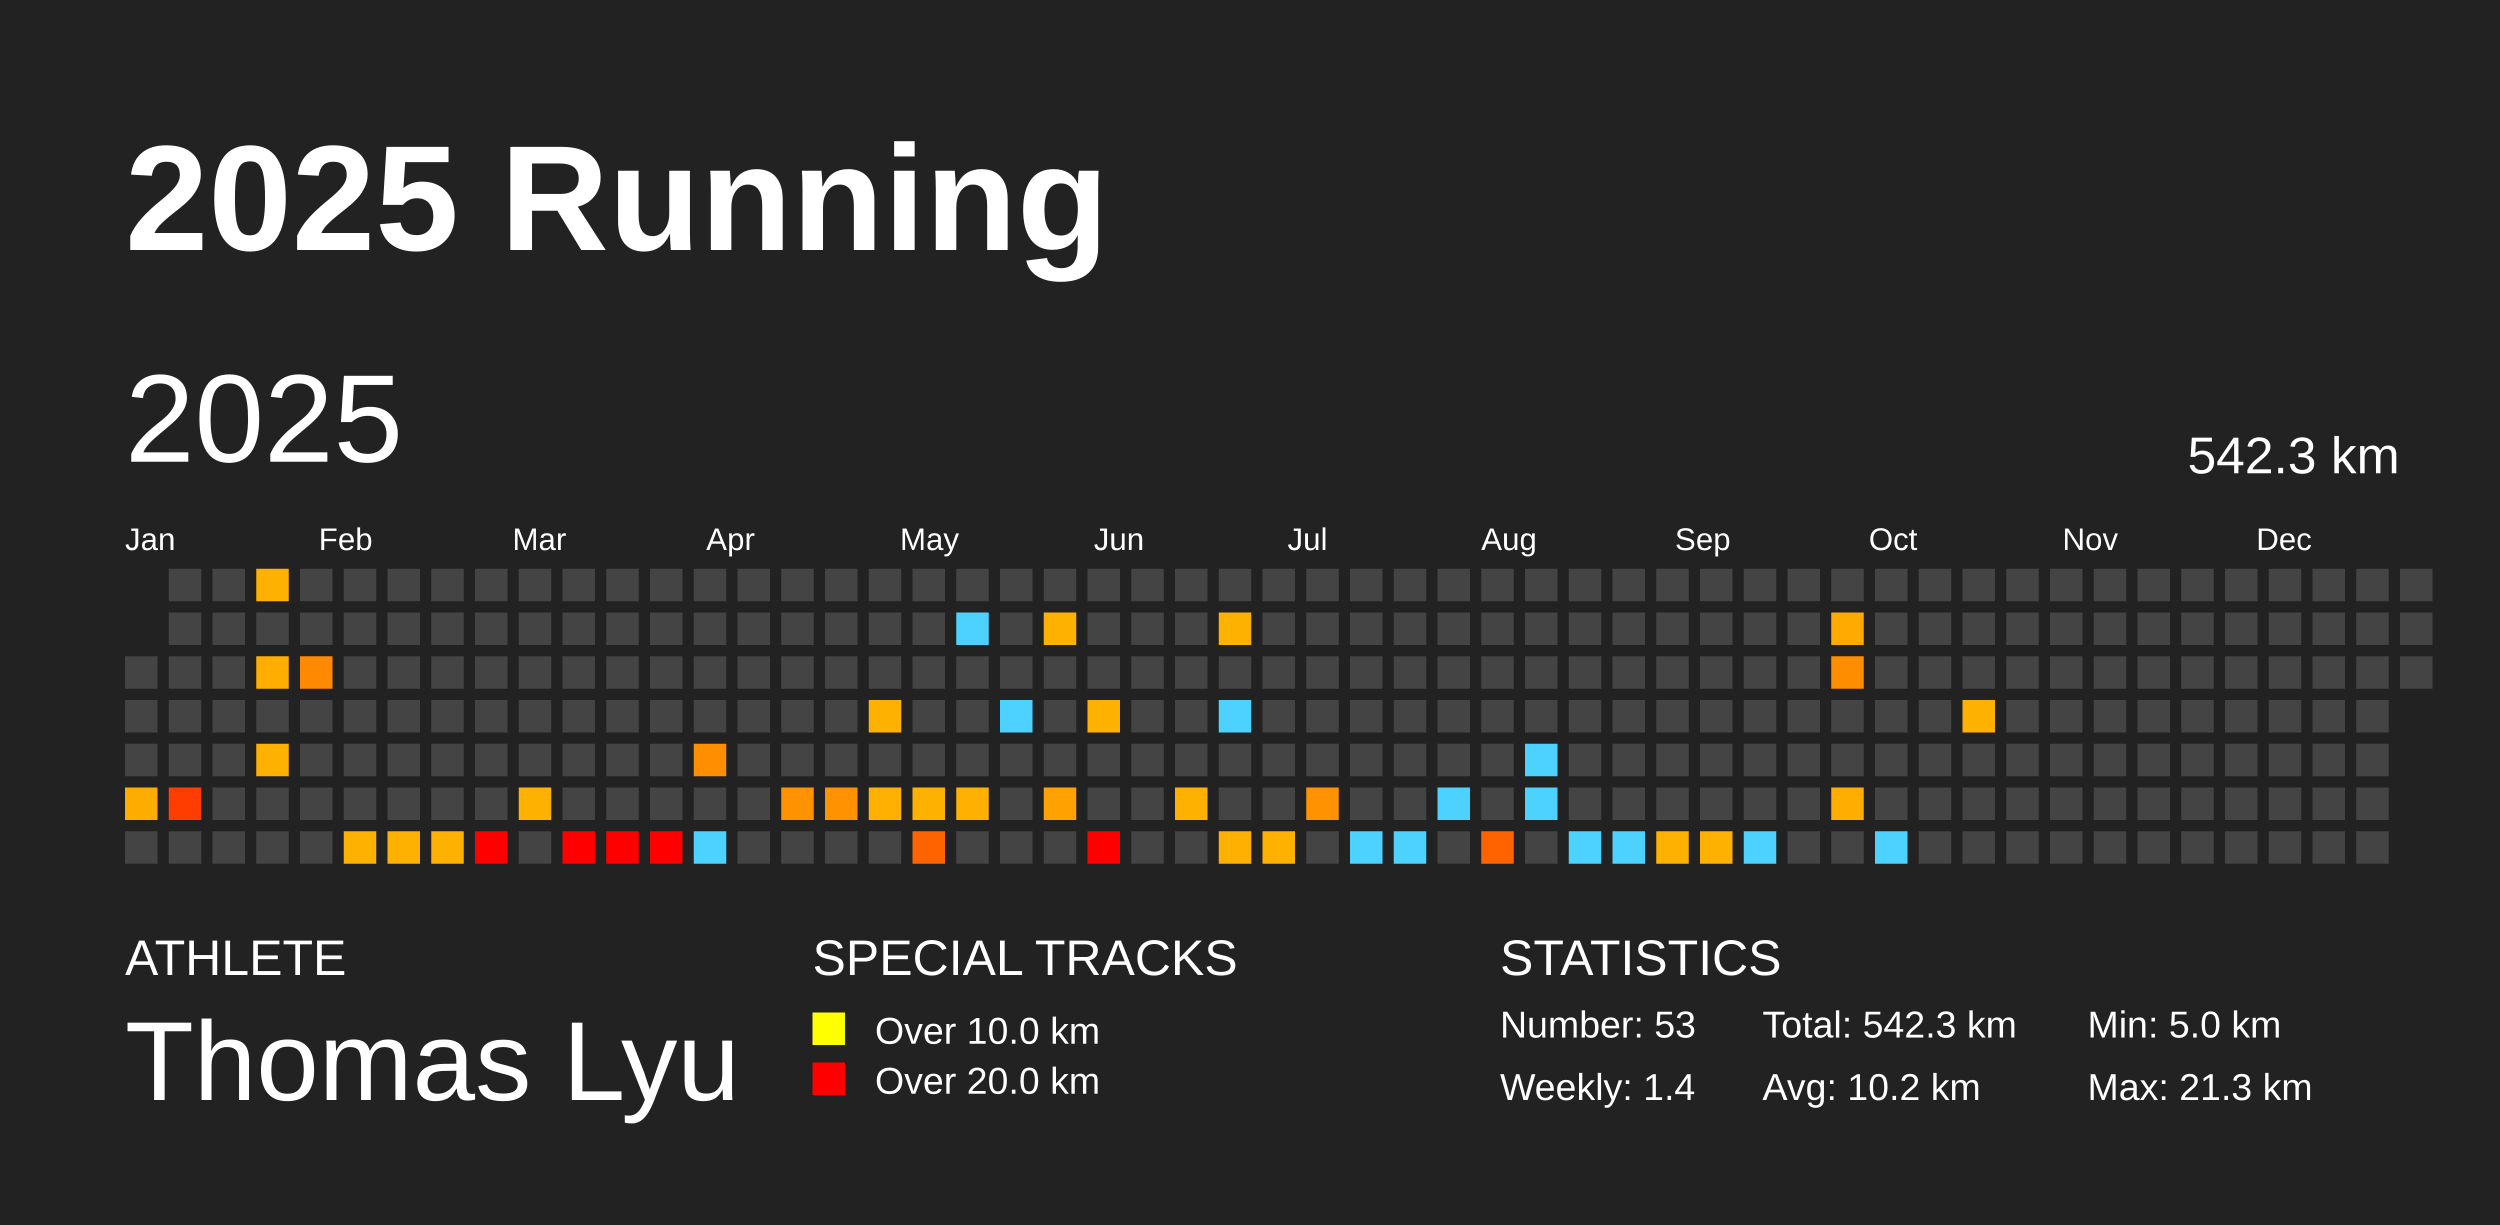
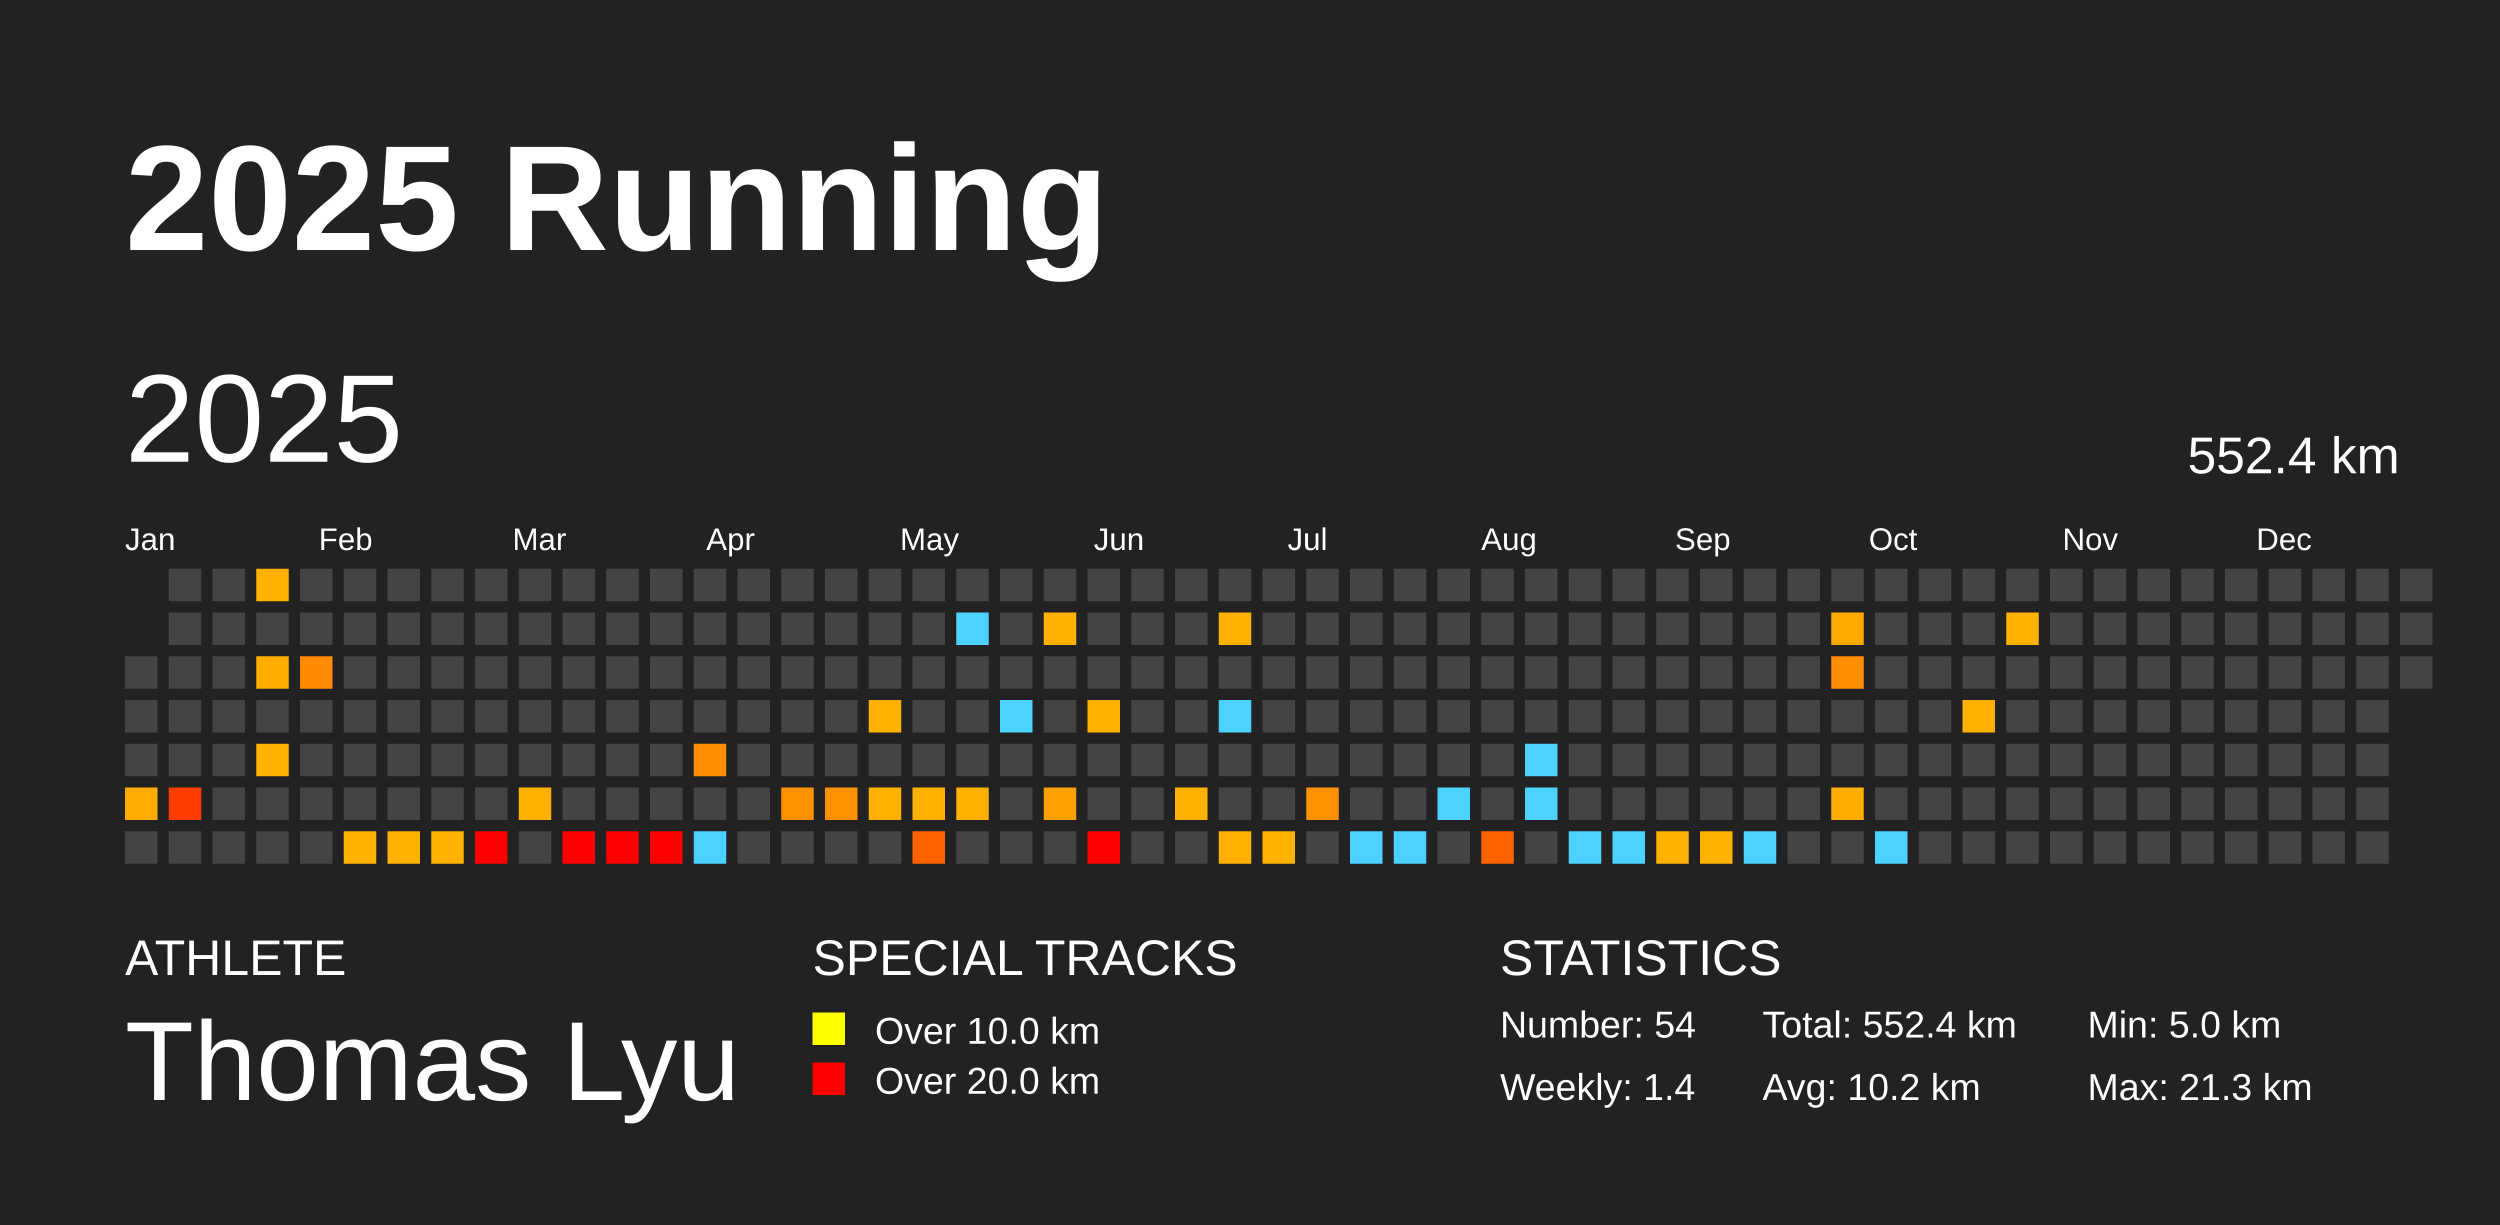
<svg xmlns="http://www.w3.org/2000/svg" baseProfile="full" height="98mm" version="1.1" viewBox="0,0,200,98" width="200mm">
  <defs />
  <rect fill="#222222" height="98" width="200" x="0" y="0" />
  <text fill="#FFFFFF" style="font-size:12px; font-family:Arial; font-weight:bold;" x="10" y="20">2025 Running</text>
  <text fill="#FFFFFF" style="font-size:4px; font-family:Arial" x="10" y="78">ATHLETE</text>
  <text fill="#FFFFFF" style="font-size:9px; font-family:Arial" x="10" y="88">Thomas Lyu</text>
  <text fill="#FFFFFF" style="font-size:4px; font-family:Arial" x="65" y="78">SPECIAL TRACKS</text>
  <rect fill="yellow" height="2.6" width="2.6" x="65" y="81" />
  <text fill="#FFFFFF" style="font-size:3px; font-family:Arial" x="70" y="83.5">Over 10.0 km</text>
  <rect fill="red" height="2.6" width="2.6" x="65" y="85" />
  <text fill="#FFFFFF" style="font-size:3px; font-family:Arial" x="70" y="87.5">Over 20.0 km</text>
  <text fill="#FFFFFF" style="font-size:4px; font-family:Arial" x="120" y="78">STATISTICS</text>
-   <text fill="#FFFFFF" style="font-size:3px; font-family:Arial" x="120" y="83">Number: 53</text>
+   <text fill="#FFFFFF" style="font-size:3px; font-family:Arial" x="120" y="83">Number: 54</text>
  <text fill="#FFFFFF" style="font-size:3px; font-family:Arial" x="120" y="88">Weekly: 1.4</text>
-   <text fill="#FFFFFF" style="font-size:3px; font-family:Arial" x="141" y="83">Total: 542.3 km</text>
+   <text fill="#FFFFFF" style="font-size:3px; font-family:Arial" x="141" y="83">Total: 552.4 km</text>
  <text fill="#FFFFFF" style="font-size:3px; font-family:Arial" x="141" y="88">Avg: 10.2 km</text>
  <text fill="#FFFFFF" style="font-size:3px; font-family:Arial" x="167" y="83">Min: 5.0 km</text>
  <text fill="#FFFFFF" style="font-size:3px; font-family:Arial" x="167" y="88">Max: 21.3 km</text>
  <text dominant-baseline="hanging" fill="#FFFFFF" style="font-size:10.0px; font-family:Arial;" x="10" y="30">2025</text>
-   <text dominant-baseline="hanging" fill="#FFFFFF" style="font-size:4.125px; font-family:Arial;" x="175" y="35">542.3 km</text>
+   <text dominant-baseline="hanging" fill="#FFFFFF" style="font-size:4.125px; font-family:Arial;" x="175" y="35">552.4 km</text>
  <text fill="#FFFFFF" style="font-size:2.5px; font-family:Arial" x="10.0" y="44">Jan</text>
  <text fill="#FFFFFF" style="font-size:2.5px; font-family:Arial" x="25.5" y="44">Feb</text>
  <text fill="#FFFFFF" style="font-size:2.5px; font-family:Arial" x="41.0" y="44">Mar</text>
  <text fill="#FFFFFF" style="font-size:2.5px; font-family:Arial" x="56.5" y="44">Apr</text>
  <text fill="#FFFFFF" style="font-size:2.5px; font-family:Arial" x="72.0" y="44">May</text>
  <text fill="#FFFFFF" style="font-size:2.5px; font-family:Arial" x="87.5" y="44">Jun</text>
  <text fill="#FFFFFF" style="font-size:2.5px; font-family:Arial" x="103.0" y="44">Jul</text>
  <text fill="#FFFFFF" style="font-size:2.5px; font-family:Arial" x="118.5" y="44">Aug</text>
  <text fill="#FFFFFF" style="font-size:2.5px; font-family:Arial" x="134.0" y="44">Sep</text>
  <text fill="#FFFFFF" style="font-size:2.5px; font-family:Arial" x="149.5" y="44">Oct</text>
  <text fill="#FFFFFF" style="font-size:2.5px; font-family:Arial" x="165.0" y="44">Nov</text>
  <text fill="#FFFFFF" style="font-size:2.5px; font-family:Arial" x="180.5" y="44">Dec</text>
  <rect fill="#444444" height="2.6" width="2.6" x="10.0" y="52.5" />
  <rect fill="#444444" height="2.6" width="2.6" x="10.0" y="56.0" />
  <rect fill="#444444" height="2.6" width="2.6" x="10.0" y="59.5" />
  <rect fill="#ffac00" height="2.6" width="2.6" x="10.0" y="63.0" />
  <rect fill="#444444" height="2.6" width="2.6" x="10.0" y="66.5" />
  <rect fill="#444444" height="2.6" width="2.6" x="13.5" y="45.5" />
  <rect fill="#444444" height="2.6" width="2.6" x="13.5" y="49.0" />
  <rect fill="#444444" height="2.6" width="2.6" x="13.5" y="52.5" />
  <rect fill="#444444" height="2.6" width="2.6" x="13.5" y="56.0" />
  <rect fill="#444444" height="2.6" width="2.6" x="13.5" y="59.5" />
  <rect fill="#ff3d00" height="2.6" width="2.6" x="13.5" y="63.0" />
  <rect fill="#444444" height="2.6" width="2.6" x="13.5" y="66.5" />
  <rect fill="#444444" height="2.6" width="2.6" x="17.0" y="45.5" />
  <rect fill="#444444" height="2.6" width="2.6" x="17.0" y="49.0" />
  <rect fill="#444444" height="2.6" width="2.6" x="17.0" y="52.5" />
  <rect fill="#444444" height="2.6" width="2.6" x="17.0" y="56.0" />
  <rect fill="#444444" height="2.6" width="2.6" x="17.0" y="59.5" />
  <rect fill="#444444" height="2.6" width="2.6" x="17.0" y="63.0" />
  <rect fill="#444444" height="2.6" width="2.6" x="17.0" y="66.5" />
  <rect fill="#ffb100" height="2.6" width="2.6" x="20.5" y="45.5" />
  <rect fill="#444444" height="2.6" width="2.6" x="20.5" y="49.0" />
  <rect fill="#ffae00" height="2.6" width="2.6" x="20.5" y="52.5" />
  <rect fill="#444444" height="2.6" width="2.6" x="20.5" y="56.0" />
  <rect fill="#ffb100" height="2.6" width="2.6" x="20.5" y="59.5" />
  <rect fill="#444444" height="2.6" width="2.6" x="20.5" y="63.0" />
  <rect fill="#444444" height="2.6" width="2.6" x="20.5" y="66.5" />
  <rect fill="#444444" height="2.6" width="2.6" x="24.0" y="45.5" />
  <rect fill="#444444" height="2.6" width="2.6" x="24.0" y="49.0" />
  <rect fill="#ff8900" height="2.6" width="2.6" x="24.0" y="52.5" />
  <rect fill="#444444" height="2.6" width="2.6" x="24.0" y="56.0" />
  <rect fill="#444444" height="2.6" width="2.6" x="24.0" y="59.5" />
  <rect fill="#444444" height="2.6" width="2.6" x="24.0" y="63.0" />
  <rect fill="#444444" height="2.6" width="2.6" x="24.0" y="66.5" />
  <rect fill="#444444" height="2.6" width="2.6" x="27.5" y="45.5" />
  <rect fill="#444444" height="2.6" width="2.6" x="27.5" y="49.0" />
  <rect fill="#444444" height="2.6" width="2.6" x="27.5" y="52.5" />
  <rect fill="#444444" height="2.6" width="2.6" x="27.5" y="56.0" />
  <rect fill="#444444" height="2.6" width="2.6" x="27.5" y="59.5" />
  <rect fill="#444444" height="2.6" width="2.6" x="27.5" y="63.0" />
  <rect fill="#ffb100" height="2.6" width="2.6" x="27.5" y="66.5" />
  <rect fill="#444444" height="2.6" width="2.6" x="31.0" y="45.5" />
  <rect fill="#444444" height="2.6" width="2.6" x="31.0" y="49.0" />
  <rect fill="#444444" height="2.6" width="2.6" x="31.0" y="52.5" />
  <rect fill="#444444" height="2.6" width="2.6" x="31.0" y="56.0" />
  <rect fill="#444444" height="2.6" width="2.6" x="31.0" y="59.5" />
  <rect fill="#444444" height="2.6" width="2.6" x="31.0" y="63.0" />
  <rect fill="#ffb100" height="2.6" width="2.6" x="31.0" y="66.5" />
  <rect fill="#444444" height="2.6" width="2.6" x="34.5" y="45.5" />
  <rect fill="#444444" height="2.6" width="2.6" x="34.5" y="49.0" />
  <rect fill="#444444" height="2.6" width="2.6" x="34.5" y="52.5" />
  <rect fill="#444444" height="2.6" width="2.6" x="34.5" y="56.0" />
  <rect fill="#444444" height="2.6" width="2.6" x="34.5" y="59.5" />
  <rect fill="#444444" height="2.6" width="2.6" x="34.5" y="63.0" />
  <rect fill="#ffb100" height="2.6" width="2.6" x="34.5" y="66.5" />
  <rect fill="#444444" height="2.6" width="2.6" x="38.0" y="45.5" />
  <rect fill="#444444" height="2.6" width="2.6" x="38.0" y="49.0" />
  <rect fill="#444444" height="2.6" width="2.6" x="38.0" y="52.5" />
  <rect fill="#444444" height="2.6" width="2.6" x="38.0" y="56.0" />
  <rect fill="#444444" height="2.6" width="2.6" x="38.0" y="59.5" />
  <rect fill="#444444" height="2.6" width="2.6" x="38.0" y="63.0" />
  <rect fill="red" height="2.6" width="2.6" x="38.0" y="66.5" />
  <rect fill="#444444" height="2.6" width="2.6" x="41.5" y="45.5" />
  <rect fill="#444444" height="2.6" width="2.6" x="41.5" y="49.0" />
  <rect fill="#444444" height="2.6" width="2.6" x="41.5" y="52.5" />
  <rect fill="#444444" height="2.6" width="2.6" x="41.5" y="56.0" />
  <rect fill="#444444" height="2.6" width="2.6" x="41.5" y="59.5" />
  <rect fill="#ffb100" height="2.6" width="2.6" x="41.5" y="63.0" />
  <rect fill="#444444" height="2.6" width="2.6" x="41.5" y="66.5" />
  <rect fill="#444444" height="2.6" width="2.6" x="45.0" y="45.5" />
  <rect fill="#444444" height="2.6" width="2.6" x="45.0" y="49.0" />
  <rect fill="#444444" height="2.6" width="2.6" x="45.0" y="52.5" />
  <rect fill="#444444" height="2.6" width="2.6" x="45.0" y="56.0" />
  <rect fill="#444444" height="2.6" width="2.6" x="45.0" y="59.5" />
  <rect fill="#444444" height="2.6" width="2.6" x="45.0" y="63.0" />
  <rect fill="red" height="2.6" width="2.6" x="45.0" y="66.5" />
  <rect fill="#444444" height="2.6" width="2.6" x="48.5" y="45.5" />
  <rect fill="#444444" height="2.6" width="2.6" x="48.5" y="49.0" />
  <rect fill="#444444" height="2.6" width="2.6" x="48.5" y="52.5" />
  <rect fill="#444444" height="2.6" width="2.6" x="48.5" y="56.0" />
  <rect fill="#444444" height="2.6" width="2.6" x="48.5" y="59.5" />
  <rect fill="#444444" height="2.6" width="2.6" x="48.5" y="63.0" />
  <rect fill="red" height="2.6" width="2.6" x="48.5" y="66.5" />
  <rect fill="#444444" height="2.6" width="2.6" x="52.0" y="45.5" />
  <rect fill="#444444" height="2.6" width="2.6" x="52.0" y="49.0" />
  <rect fill="#444444" height="2.6" width="2.6" x="52.0" y="52.5" />
  <rect fill="#444444" height="2.6" width="2.6" x="52.0" y="56.0" />
  <rect fill="#444444" height="2.6" width="2.6" x="52.0" y="59.5" />
  <rect fill="#444444" height="2.6" width="2.6" x="52.0" y="63.0" />
  <rect fill="red" height="2.6" width="2.6" x="52.0" y="66.5" />
  <rect fill="#444444" height="2.6" width="2.6" x="55.5" y="45.5" />
  <rect fill="#444444" height="2.6" width="2.6" x="55.5" y="49.0" />
  <rect fill="#444444" height="2.6" width="2.6" x="55.5" y="52.5" />
  <rect fill="#444444" height="2.6" width="2.6" x="55.5" y="56.0" />
  <rect fill="#ff8f00" height="2.6" width="2.6" x="55.5" y="59.5" />
  <rect fill="#444444" height="2.6" width="2.6" x="55.5" y="63.0" />
  <rect fill="#4dd2ff" height="2.6" width="2.6" x="55.5" y="66.5" />
  <rect fill="#444444" height="2.6" width="2.6" x="59.0" y="45.5" />
  <rect fill="#444444" height="2.6" width="2.6" x="59.0" y="49.0" />
  <rect fill="#444444" height="2.6" width="2.6" x="59.0" y="52.5" />
  <rect fill="#444444" height="2.6" width="2.6" x="59.0" y="56.0" />
  <rect fill="#444444" height="2.6" width="2.6" x="59.0" y="59.5" />
  <rect fill="#444444" height="2.6" width="2.6" x="59.0" y="63.0" />
  <rect fill="#444444" height="2.6" width="2.6" x="59.0" y="66.5" />
  <rect fill="#444444" height="2.6" width="2.6" x="62.5" y="45.5" />
  <rect fill="#444444" height="2.6" width="2.6" x="62.5" y="49.0" />
  <rect fill="#444444" height="2.6" width="2.6" x="62.5" y="52.5" />
  <rect fill="#444444" height="2.6" width="2.6" x="62.5" y="56.0" />
  <rect fill="#444444" height="2.6" width="2.6" x="62.5" y="59.5" />
  <rect fill="#ff9200" height="2.6" width="2.6" x="62.5" y="63.0" />
  <rect fill="#444444" height="2.6" width="2.6" x="62.5" y="66.5" />
  <rect fill="#444444" height="2.6" width="2.6" x="66.0" y="45.5" />
  <rect fill="#444444" height="2.6" width="2.6" x="66.0" y="49.0" />
  <rect fill="#444444" height="2.6" width="2.6" x="66.0" y="52.5" />
  <rect fill="#444444" height="2.6" width="2.6" x="66.0" y="56.0" />
  <rect fill="#444444" height="2.6" width="2.6" x="66.0" y="59.5" />
  <rect fill="#ff9200" height="2.6" width="2.6" x="66.0" y="63.0" />
  <rect fill="#444444" height="2.6" width="2.6" x="66.0" y="66.5" />
  <rect fill="#444444" height="2.6" width="2.6" x="69.5" y="45.5" />
  <rect fill="#444444" height="2.6" width="2.6" x="69.5" y="49.0" />
  <rect fill="#444444" height="2.6" width="2.6" x="69.5" y="52.5" />
  <rect fill="#ffb100" height="2.6" width="2.6" x="69.5" y="56.0" />
  <rect fill="#444444" height="2.6" width="2.6" x="69.5" y="59.5" />
  <rect fill="#ffb000" height="2.6" width="2.6" x="69.5" y="63.0" />
  <rect fill="#444444" height="2.6" width="2.6" x="69.5" y="66.5" />
  <rect fill="#444444" height="2.6" width="2.6" x="73.0" y="45.5" />
  <rect fill="#444444" height="2.6" width="2.6" x="73.0" y="49.0" />
  <rect fill="#444444" height="2.6" width="2.6" x="73.0" y="52.5" />
  <rect fill="#444444" height="2.6" width="2.6" x="73.0" y="56.0" />
  <rect fill="#444444" height="2.6" width="2.6" x="73.0" y="59.5" />
  <rect fill="#ffb100" height="2.6" width="2.6" x="73.0" y="63.0" />
  <rect fill="#ff6300" height="2.6" width="2.6" x="73.0" y="66.5" />
  <rect fill="#444444" height="2.6" width="2.6" x="76.5" y="45.5" />
  <rect fill="#4dd2ff" height="2.6" width="2.6" x="76.5" y="49.0" />
  <rect fill="#444444" height="2.6" width="2.6" x="76.5" y="52.5" />
  <rect fill="#444444" height="2.6" width="2.6" x="76.5" y="56.0" />
  <rect fill="#444444" height="2.6" width="2.6" x="76.5" y="59.5" />
  <rect fill="#ffb000" height="2.6" width="2.6" x="76.5" y="63.0" />
  <rect fill="#444444" height="2.6" width="2.6" x="76.5" y="66.5" />
  <rect fill="#444444" height="2.6" width="2.6" x="80.0" y="45.5" />
  <rect fill="#444444" height="2.6" width="2.6" x="80.0" y="49.0" />
  <rect fill="#444444" height="2.6" width="2.6" x="80.0" y="52.5" />
  <rect fill="#4dd2ff" height="2.6" width="2.6" x="80.0" y="56.0" />
  <rect fill="#444444" height="2.6" width="2.6" x="80.0" y="59.5" />
  <rect fill="#444444" height="2.6" width="2.6" x="80.0" y="63.0" />
  <rect fill="#444444" height="2.6" width="2.6" x="80.0" y="66.5" />
  <rect fill="#444444" height="2.6" width="2.6" x="83.5" y="45.5" />
  <rect fill="#ffb100" height="2.6" width="2.6" x="83.5" y="49.0" />
  <rect fill="#444444" height="2.6" width="2.6" x="83.5" y="52.5" />
  <rect fill="#444444" height="2.6" width="2.6" x="83.5" y="56.0" />
  <rect fill="#444444" height="2.6" width="2.6" x="83.5" y="59.5" />
  <rect fill="#ffa100" height="2.6" width="2.6" x="83.5" y="63.0" />
  <rect fill="#444444" height="2.6" width="2.6" x="83.5" y="66.5" />
  <rect fill="#444444" height="2.6" width="2.6" x="87.0" y="45.5" />
  <rect fill="#444444" height="2.6" width="2.6" x="87.0" y="49.0" />
  <rect fill="#444444" height="2.6" width="2.6" x="87.0" y="52.5" />
  <rect fill="#ffb100" height="2.6" width="2.6" x="87.0" y="56.0" />
  <rect fill="#444444" height="2.6" width="2.6" x="87.0" y="59.5" />
  <rect fill="#444444" height="2.6" width="2.6" x="87.0" y="63.0" />
  <rect fill="red" height="2.6" width="2.6" x="87.0" y="66.5" />
  <rect fill="#444444" height="2.6" width="2.6" x="90.5" y="45.5" />
  <rect fill="#444444" height="2.6" width="2.6" x="90.5" y="49.0" />
  <rect fill="#444444" height="2.6" width="2.6" x="90.5" y="52.5" />
  <rect fill="#444444" height="2.6" width="2.6" x="90.5" y="56.0" />
  <rect fill="#444444" height="2.6" width="2.6" x="90.5" y="59.5" />
  <rect fill="#444444" height="2.6" width="2.6" x="90.5" y="63.0" />
  <rect fill="#444444" height="2.6" width="2.6" x="90.5" y="66.5" />
  <rect fill="#444444" height="2.6" width="2.6" x="94.0" y="45.5" />
  <rect fill="#444444" height="2.6" width="2.6" x="94.0" y="49.0" />
  <rect fill="#444444" height="2.6" width="2.6" x="94.0" y="52.5" />
  <rect fill="#444444" height="2.6" width="2.6" x="94.0" y="56.0" />
  <rect fill="#444444" height="2.6" width="2.6" x="94.0" y="59.5" />
  <rect fill="#ffb100" height="2.6" width="2.6" x="94.0" y="63.0" />
  <rect fill="#444444" height="2.6" width="2.6" x="94.0" y="66.5" />
  <rect fill="#444444" height="2.6" width="2.6" x="97.5" y="45.5" />
  <rect fill="#ffb100" height="2.6" width="2.6" x="97.5" y="49.0" />
  <rect fill="#444444" height="2.6" width="2.6" x="97.5" y="52.5" />
  <rect fill="#4dd2ff" height="2.6" width="2.6" x="97.5" y="56.0" />
  <rect fill="#444444" height="2.6" width="2.6" x="97.5" y="59.5" />
  <rect fill="#444444" height="2.6" width="2.6" x="97.5" y="63.0" />
  <rect fill="#ffb000" height="2.6" width="2.6" x="97.5" y="66.5" />
  <rect fill="#444444" height="2.6" width="2.6" x="101.0" y="45.5" />
  <rect fill="#444444" height="2.6" width="2.6" x="101.0" y="49.0" />
  <rect fill="#444444" height="2.6" width="2.6" x="101.0" y="52.5" />
  <rect fill="#444444" height="2.6" width="2.6" x="101.0" y="56.0" />
  <rect fill="#444444" height="2.6" width="2.6" x="101.0" y="59.5" />
  <rect fill="#444444" height="2.6" width="2.6" x="101.0" y="63.0" />
  <rect fill="#ffb100" height="2.6" width="2.6" x="101.0" y="66.5" />
  <rect fill="#444444" height="2.6" width="2.6" x="104.5" y="45.5" />
  <rect fill="#444444" height="2.6" width="2.6" x="104.5" y="49.0" />
  <rect fill="#444444" height="2.6" width="2.6" x="104.5" y="52.5" />
  <rect fill="#444444" height="2.6" width="2.6" x="104.5" y="56.0" />
  <rect fill="#444444" height="2.6" width="2.6" x="104.5" y="59.5" />
  <rect fill="#ff9200" height="2.6" width="2.6" x="104.5" y="63.0" />
  <rect fill="#444444" height="2.6" width="2.6" x="104.5" y="66.5" />
  <rect fill="#444444" height="2.6" width="2.6" x="108.0" y="45.5" />
  <rect fill="#444444" height="2.6" width="2.6" x="108.0" y="49.0" />
  <rect fill="#444444" height="2.6" width="2.6" x="108.0" y="52.5" />
  <rect fill="#444444" height="2.6" width="2.6" x="108.0" y="56.0" />
  <rect fill="#444444" height="2.6" width="2.6" x="108.0" y="59.5" />
  <rect fill="#444444" height="2.6" width="2.6" x="108.0" y="63.0" />
  <rect fill="#4dd2ff" height="2.6" width="2.6" x="108.0" y="66.5" />
  <rect fill="#444444" height="2.6" width="2.6" x="111.5" y="45.5" />
  <rect fill="#444444" height="2.6" width="2.6" x="111.5" y="49.0" />
  <rect fill="#444444" height="2.6" width="2.6" x="111.5" y="52.5" />
  <rect fill="#444444" height="2.6" width="2.6" x="111.5" y="56.0" />
  <rect fill="#444444" height="2.6" width="2.6" x="111.5" y="59.5" />
  <rect fill="#444444" height="2.6" width="2.6" x="111.5" y="63.0" />
  <rect fill="#4dd2ff" height="2.6" width="2.6" x="111.5" y="66.5" />
  <rect fill="#444444" height="2.6" width="2.6" x="115.0" y="45.5" />
  <rect fill="#444444" height="2.6" width="2.6" x="115.0" y="49.0" />
  <rect fill="#444444" height="2.6" width="2.6" x="115.0" y="52.5" />
  <rect fill="#444444" height="2.6" width="2.6" x="115.0" y="56.0" />
  <rect fill="#444444" height="2.6" width="2.6" x="115.0" y="59.5" />
  <rect fill="#4dd2ff" height="2.6" width="2.6" x="115.0" y="63.0" />
  <rect fill="#444444" height="2.6" width="2.6" x="115.0" y="66.5" />
  <rect fill="#444444" height="2.6" width="2.6" x="118.5" y="45.5" />
  <rect fill="#444444" height="2.6" width="2.6" x="118.5" y="49.0" />
  <rect fill="#444444" height="2.6" width="2.6" x="118.5" y="52.5" />
  <rect fill="#444444" height="2.6" width="2.6" x="118.5" y="56.0" />
  <rect fill="#444444" height="2.6" width="2.6" x="118.5" y="59.5" />
  <rect fill="#444444" height="2.6" width="2.6" x="118.5" y="63.0" />
  <rect fill="#ff6300" height="2.6" width="2.6" x="118.5" y="66.5" />
  <rect fill="#444444" height="2.6" width="2.6" x="122.0" y="45.5" />
  <rect fill="#444444" height="2.6" width="2.6" x="122.0" y="49.0" />
  <rect fill="#444444" height="2.6" width="2.6" x="122.0" y="52.5" />
  <rect fill="#444444" height="2.6" width="2.6" x="122.0" y="56.0" />
  <rect fill="#4dd2ff" height="2.6" width="2.6" x="122.0" y="59.5" />
  <rect fill="#4dd2ff" height="2.6" width="2.6" x="122.0" y="63.0" />
  <rect fill="#444444" height="2.6" width="2.6" x="122.0" y="66.5" />
  <rect fill="#444444" height="2.6" width="2.6" x="125.5" y="45.5" />
  <rect fill="#444444" height="2.6" width="2.6" x="125.5" y="49.0" />
  <rect fill="#444444" height="2.6" width="2.6" x="125.5" y="52.5" />
  <rect fill="#444444" height="2.6" width="2.6" x="125.5" y="56.0" />
  <rect fill="#444444" height="2.6" width="2.6" x="125.5" y="59.5" />
  <rect fill="#444444" height="2.6" width="2.6" x="125.5" y="63.0" />
  <rect fill="#4dd2ff" height="2.6" width="2.6" x="125.5" y="66.5" />
  <rect fill="#444444" height="2.6" width="2.6" x="129.0" y="45.5" />
  <rect fill="#444444" height="2.6" width="2.6" x="129.0" y="49.0" />
  <rect fill="#444444" height="2.6" width="2.6" x="129.0" y="52.5" />
  <rect fill="#444444" height="2.6" width="2.6" x="129.0" y="56.0" />
  <rect fill="#444444" height="2.6" width="2.6" x="129.0" y="59.5" />
  <rect fill="#444444" height="2.6" width="2.6" x="129.0" y="63.0" />
  <rect fill="#4dd2ff" height="2.6" width="2.6" x="129.0" y="66.5" />
  <rect fill="#444444" height="2.6" width="2.6" x="132.5" y="45.5" />
  <rect fill="#444444" height="2.6" width="2.6" x="132.5" y="49.0" />
  <rect fill="#444444" height="2.6" width="2.6" x="132.5" y="52.5" />
  <rect fill="#444444" height="2.6" width="2.6" x="132.5" y="56.0" />
  <rect fill="#444444" height="2.6" width="2.6" x="132.5" y="59.5" />
  <rect fill="#444444" height="2.6" width="2.6" x="132.5" y="63.0" />
  <rect fill="#ffb100" height="2.6" width="2.6" x="132.5" y="66.5" />
  <rect fill="#444444" height="2.6" width="2.6" x="136.0" y="45.5" />
  <rect fill="#444444" height="2.6" width="2.6" x="136.0" y="49.0" />
  <rect fill="#444444" height="2.6" width="2.6" x="136.0" y="52.5" />
  <rect fill="#444444" height="2.6" width="2.6" x="136.0" y="56.0" />
  <rect fill="#444444" height="2.6" width="2.6" x="136.0" y="59.5" />
  <rect fill="#444444" height="2.6" width="2.6" x="136.0" y="63.0" />
  <rect fill="#ffb100" height="2.6" width="2.6" x="136.0" y="66.5" />
  <rect fill="#444444" height="2.6" width="2.6" x="139.5" y="45.5" />
  <rect fill="#444444" height="2.6" width="2.6" x="139.5" y="49.0" />
  <rect fill="#444444" height="2.6" width="2.6" x="139.5" y="52.5" />
  <rect fill="#444444" height="2.6" width="2.6" x="139.5" y="56.0" />
  <rect fill="#444444" height="2.6" width="2.6" x="139.5" y="59.5" />
  <rect fill="#444444" height="2.6" width="2.6" x="139.5" y="63.0" />
  <rect fill="#4dd2ff" height="2.6" width="2.6" x="139.5" y="66.5" />
  <rect fill="#444444" height="2.6" width="2.6" x="143.0" y="45.5" />
  <rect fill="#444444" height="2.6" width="2.6" x="143.0" y="49.0" />
  <rect fill="#444444" height="2.6" width="2.6" x="143.0" y="52.5" />
  <rect fill="#444444" height="2.6" width="2.6" x="143.0" y="56.0" />
  <rect fill="#444444" height="2.6" width="2.6" x="143.0" y="59.5" />
  <rect fill="#444444" height="2.6" width="2.6" x="143.0" y="63.0" />
  <rect fill="#444444" height="2.6" width="2.6" x="143.0" y="66.5" />
  <rect fill="#444444" height="2.6" width="2.6" x="146.5" y="45.5" />
  <rect fill="#ffaa00" height="2.6" width="2.6" x="146.5" y="49.0" />
  <rect fill="#ff8d00" height="2.6" width="2.6" x="146.5" y="52.5" />
  <rect fill="#444444" height="2.6" width="2.6" x="146.5" y="56.0" />
  <rect fill="#444444" height="2.6" width="2.6" x="146.5" y="59.5" />
  <rect fill="#ffae00" height="2.6" width="2.6" x="146.5" y="63.0" />
  <rect fill="#444444" height="2.6" width="2.6" x="146.5" y="66.5" />
  <rect fill="#444444" height="2.6" width="2.6" x="150.0" y="45.5" />
  <rect fill="#444444" height="2.6" width="2.6" x="150.0" y="49.0" />
  <rect fill="#444444" height="2.6" width="2.6" x="150.0" y="52.5" />
  <rect fill="#444444" height="2.6" width="2.6" x="150.0" y="56.0" />
  <rect fill="#444444" height="2.6" width="2.6" x="150.0" y="59.5" />
  <rect fill="#444444" height="2.6" width="2.6" x="150.0" y="63.0" />
  <rect fill="#4dd2ff" height="2.6" width="2.6" x="150.0" y="66.5" />
  <rect fill="#444444" height="2.6" width="2.6" x="153.5" y="45.5" />
  <rect fill="#444444" height="2.6" width="2.6" x="153.5" y="49.0" />
  <rect fill="#444444" height="2.6" width="2.6" x="153.5" y="52.5" />
  <rect fill="#444444" height="2.6" width="2.6" x="153.5" y="56.0" />
  <rect fill="#444444" height="2.6" width="2.6" x="153.5" y="59.5" />
  <rect fill="#444444" height="2.6" width="2.6" x="153.5" y="63.0" />
  <rect fill="#444444" height="2.6" width="2.6" x="153.5" y="66.5" />
  <rect fill="#444444" height="2.6" width="2.6" x="157.0" y="45.5" />
  <rect fill="#444444" height="2.6" width="2.6" x="157.0" y="49.0" />
  <rect fill="#444444" height="2.6" width="2.6" x="157.0" y="52.5" />
  <rect fill="#ffb100" height="2.6" width="2.6" x="157.0" y="56.0" />
  <rect fill="#444444" height="2.6" width="2.6" x="157.0" y="59.5" />
  <rect fill="#444444" height="2.6" width="2.6" x="157.0" y="63.0" />
  <rect fill="#444444" height="2.6" width="2.6" x="157.0" y="66.5" />
  <rect fill="#444444" height="2.6" width="2.6" x="160.5" y="45.5" />
-   <rect fill="#444444" height="2.6" width="2.6" x="160.5" y="49.0" />
+   <rect fill="#ffb100" height="2.6" width="2.6" x="160.5" y="49.0" />
  <rect fill="#444444" height="2.6" width="2.6" x="160.5" y="52.5" />
  <rect fill="#444444" height="2.6" width="2.6" x="160.5" y="56.0" />
  <rect fill="#444444" height="2.6" width="2.6" x="160.5" y="59.5" />
  <rect fill="#444444" height="2.6" width="2.6" x="160.5" y="63.0" />
  <rect fill="#444444" height="2.6" width="2.6" x="160.5" y="66.5" />
  <rect fill="#444444" height="2.6" width="2.6" x="164.0" y="45.5" />
  <rect fill="#444444" height="2.6" width="2.6" x="164.0" y="49.0" />
  <rect fill="#444444" height="2.6" width="2.6" x="164.0" y="52.5" />
  <rect fill="#444444" height="2.6" width="2.6" x="164.0" y="56.0" />
  <rect fill="#444444" height="2.6" width="2.6" x="164.0" y="59.5" />
  <rect fill="#444444" height="2.6" width="2.6" x="164.0" y="63.0" />
  <rect fill="#444444" height="2.6" width="2.6" x="164.0" y="66.5" />
  <rect fill="#444444" height="2.6" width="2.6" x="167.5" y="45.5" />
  <rect fill="#444444" height="2.6" width="2.6" x="167.5" y="49.0" />
  <rect fill="#444444" height="2.6" width="2.6" x="167.5" y="52.5" />
  <rect fill="#444444" height="2.6" width="2.6" x="167.5" y="56.0" />
  <rect fill="#444444" height="2.6" width="2.6" x="167.5" y="59.5" />
  <rect fill="#444444" height="2.6" width="2.6" x="167.5" y="63.0" />
  <rect fill="#444444" height="2.6" width="2.6" x="167.5" y="66.5" />
  <rect fill="#444444" height="2.6" width="2.6" x="171.0" y="45.5" />
  <rect fill="#444444" height="2.6" width="2.6" x="171.0" y="49.0" />
  <rect fill="#444444" height="2.6" width="2.6" x="171.0" y="52.5" />
  <rect fill="#444444" height="2.6" width="2.6" x="171.0" y="56.0" />
  <rect fill="#444444" height="2.6" width="2.6" x="171.0" y="59.5" />
  <rect fill="#444444" height="2.6" width="2.6" x="171.0" y="63.0" />
  <rect fill="#444444" height="2.6" width="2.6" x="171.0" y="66.5" />
  <rect fill="#444444" height="2.6" width="2.6" x="174.5" y="45.5" />
  <rect fill="#444444" height="2.6" width="2.6" x="174.5" y="49.0" />
  <rect fill="#444444" height="2.6" width="2.6" x="174.5" y="52.5" />
  <rect fill="#444444" height="2.6" width="2.6" x="174.5" y="56.0" />
  <rect fill="#444444" height="2.6" width="2.6" x="174.5" y="59.5" />
  <rect fill="#444444" height="2.6" width="2.6" x="174.5" y="63.0" />
  <rect fill="#444444" height="2.6" width="2.6" x="174.5" y="66.5" />
  <rect fill="#444444" height="2.6" width="2.6" x="178.0" y="45.5" />
  <rect fill="#444444" height="2.6" width="2.6" x="178.0" y="49.0" />
  <rect fill="#444444" height="2.6" width="2.6" x="178.0" y="52.5" />
  <rect fill="#444444" height="2.6" width="2.6" x="178.0" y="56.0" />
  <rect fill="#444444" height="2.6" width="2.6" x="178.0" y="59.5" />
  <rect fill="#444444" height="2.6" width="2.6" x="178.0" y="63.0" />
  <rect fill="#444444" height="2.6" width="2.6" x="178.0" y="66.5" />
  <rect fill="#444444" height="2.6" width="2.6" x="181.5" y="45.5" />
  <rect fill="#444444" height="2.6" width="2.6" x="181.5" y="49.0" />
  <rect fill="#444444" height="2.6" width="2.6" x="181.5" y="52.5" />
  <rect fill="#444444" height="2.6" width="2.6" x="181.5" y="56.0" />
  <rect fill="#444444" height="2.6" width="2.6" x="181.5" y="59.5" />
  <rect fill="#444444" height="2.6" width="2.6" x="181.5" y="63.0" />
  <rect fill="#444444" height="2.6" width="2.6" x="181.5" y="66.5" />
  <rect fill="#444444" height="2.6" width="2.6" x="185.0" y="45.5" />
  <rect fill="#444444" height="2.6" width="2.6" x="185.0" y="49.0" />
  <rect fill="#444444" height="2.6" width="2.6" x="185.0" y="52.5" />
  <rect fill="#444444" height="2.6" width="2.6" x="185.0" y="56.0" />
  <rect fill="#444444" height="2.6" width="2.6" x="185.0" y="59.5" />
  <rect fill="#444444" height="2.6" width="2.6" x="185.0" y="63.0" />
  <rect fill="#444444" height="2.6" width="2.6" x="185.0" y="66.5" />
  <rect fill="#444444" height="2.6" width="2.6" x="188.5" y="45.5" />
  <rect fill="#444444" height="2.6" width="2.6" x="188.5" y="49.0" />
  <rect fill="#444444" height="2.6" width="2.6" x="188.5" y="52.5" />
  <rect fill="#444444" height="2.6" width="2.6" x="188.5" y="56.0" />
  <rect fill="#444444" height="2.6" width="2.6" x="188.5" y="59.5" />
  <rect fill="#444444" height="2.6" width="2.6" x="188.5" y="63.0" />
  <rect fill="#444444" height="2.6" width="2.6" x="188.5" y="66.5" />
  <rect fill="#444444" height="2.6" width="2.6" x="192.0" y="45.5" />
  <rect fill="#444444" height="2.6" width="2.6" x="192.0" y="49.0" />
  <rect fill="#444444" height="2.6" width="2.6" x="192.0" y="52.5" />
</svg>
